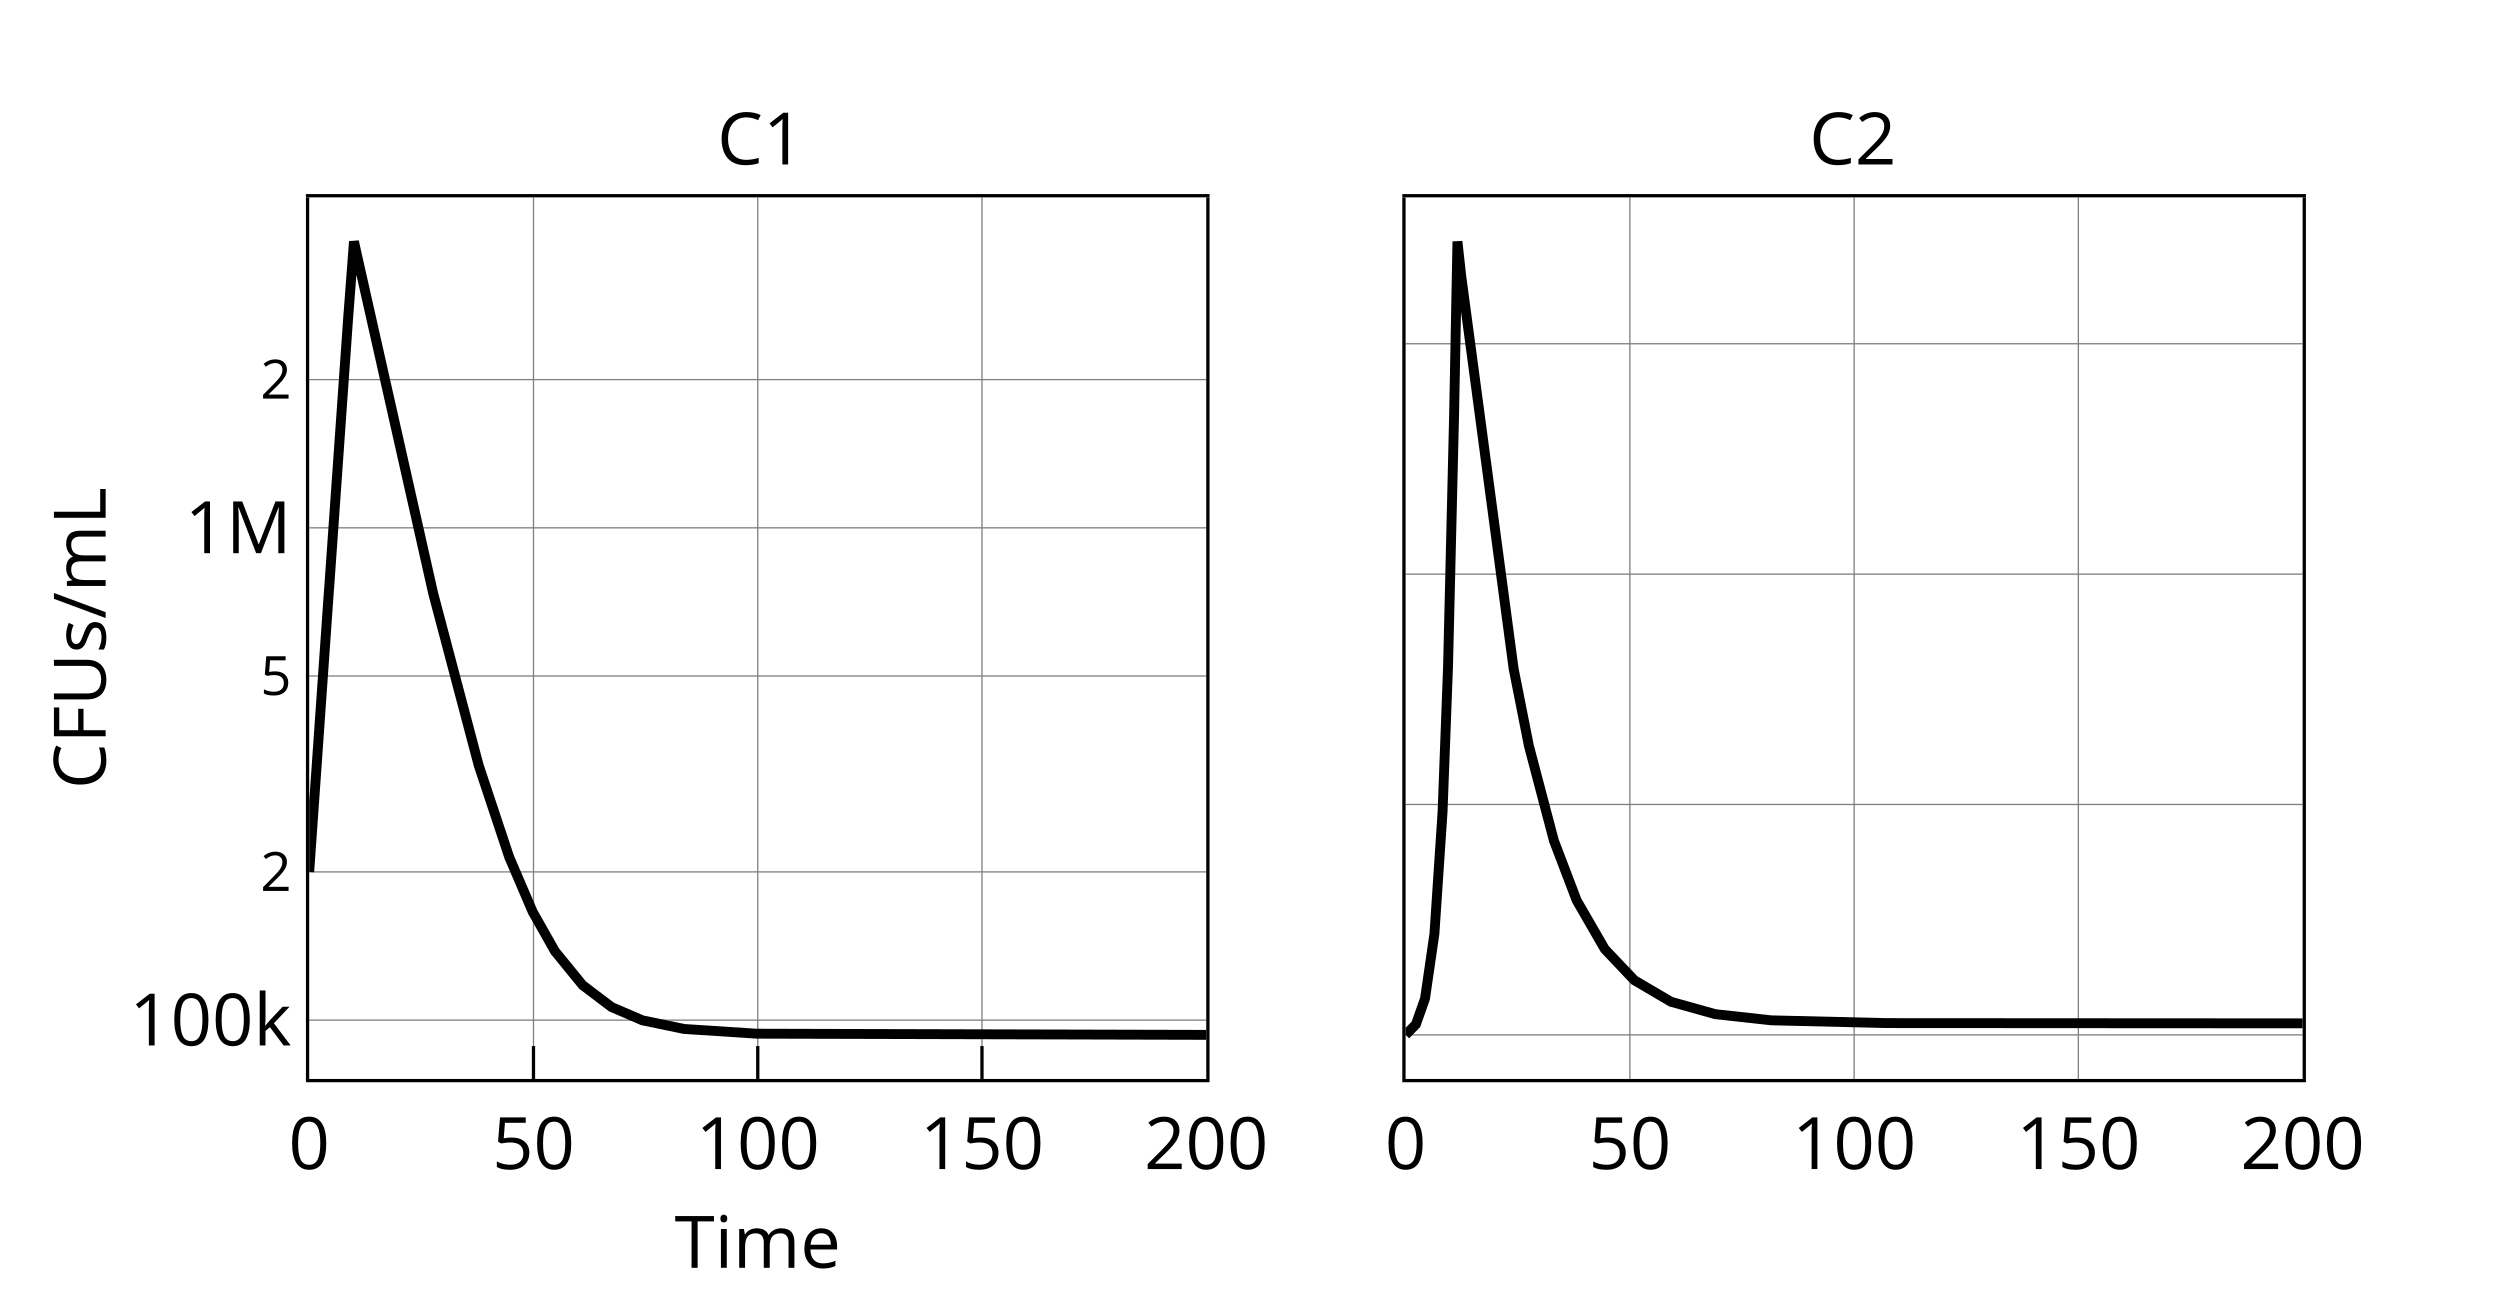
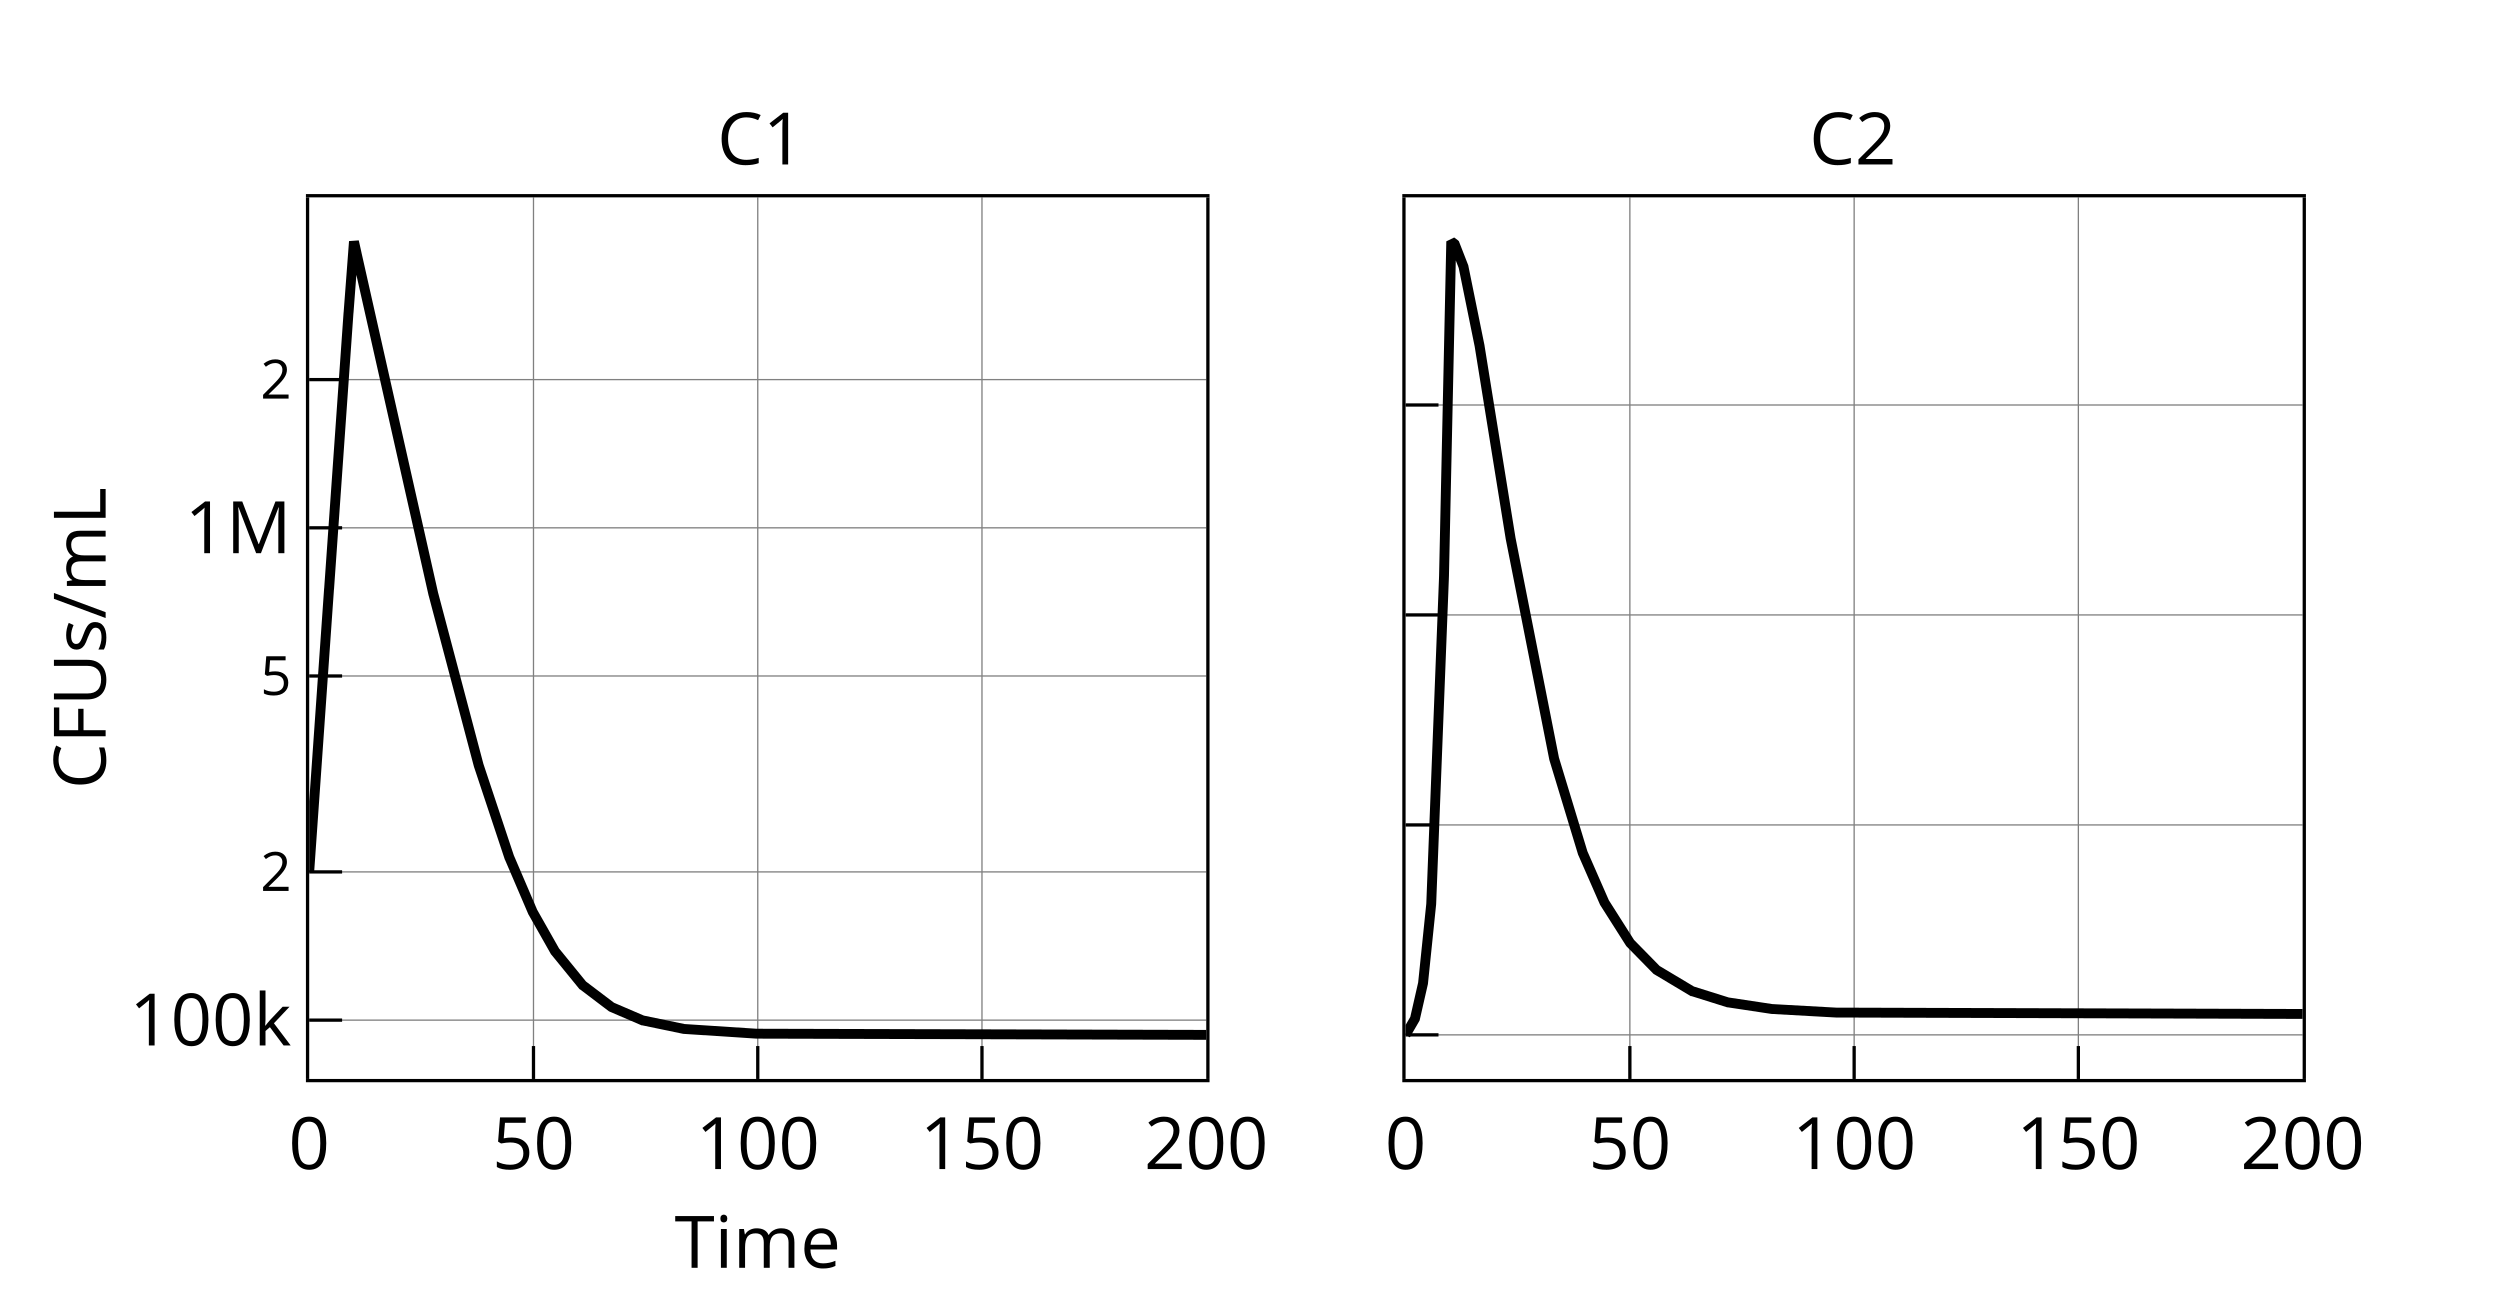
<svg xmlns="http://www.w3.org/2000/svg" class="main-svg" width="380" height="200" style="" viewBox="0 0 380 200">
  <rect x="0" y="0" width="380" height="200" style="fill: rgb(255, 255, 255); fill-opacity: 1;" />
-   <defs id="defs-63c063">
+   <defs id="defs-27ec93">
    <g class="clips">
-       <clipPath id="clip63c063xyplot" class="plotclip">
+       <clipPath id="clip27ec93xyplot" class="plotclip">
        <rect width="136.35" height="134" />
      </clipPath>
-       <clipPath id="clip63c063x2y2plot" class="plotclip">
+       <clipPath id="clip27ec93x2y2plot" class="plotclip">
        <rect width="136.35" height="134" />
      </clipPath>
-       <clipPath class="axesclip" id="clip63c063x">
+       <clipPath class="axesclip" id="clip27ec93x">
        <rect x="47" y="0" width="136.35" height="200" />
      </clipPath>
-       <clipPath class="axesclip" id="clip63c063y">
+       <clipPath class="axesclip" id="clip27ec93y">
        <rect x="0" y="30" width="380" height="134" />
      </clipPath>
-       <clipPath class="axesclip" id="clip63c063xy">
+       <clipPath class="axesclip" id="clip27ec93xy">
        <rect x="47" y="30" width="136.35" height="134" />
      </clipPath>
-       <clipPath class="axesclip" id="clip63c063y2">
+       <clipPath class="axesclip" id="clip27ec93y2">
        <rect x="0" y="30" width="380" height="134" />
      </clipPath>
-       <clipPath class="axesclip" id="clip63c063xy2">
+       <clipPath class="axesclip" id="clip27ec93xy2">
        <rect x="47" y="30" width="136.35" height="134" />
      </clipPath>
-       <clipPath class="axesclip" id="clip63c063x2">
+       <clipPath class="axesclip" id="clip27ec93x2">
        <rect x="213.65" y="0" width="136.35" height="200" />
      </clipPath>
-       <clipPath class="axesclip" id="clip63c063x2y">
+       <clipPath class="axesclip" id="clip27ec93x2y">
        <rect x="213.65" y="30" width="136.35" height="134" />
      </clipPath>
-       <clipPath class="axesclip" id="clip63c063x2y2">
+       <clipPath class="axesclip" id="clip27ec93x2y2">
        <rect x="213.65" y="30" width="136.35" height="134" />
      </clipPath>
    </g>
    <g class="gradients" />
    <g class="patterns" />
  </defs>
  <g class="bglayer" />
  <g class="layer-below">
    <g class="imagelayer" />
    <g class="shapelayer" />
  </g>
  <g class="cartesianlayer">
    <g class="subplot xy">
      <g class="layer-subplot">
        <g class="shapelayer" />
        <g class="imagelayer" />
      </g>
      <g class="minor-gridlayer">
        <g class="x" />
        <g class="y" />
      </g>
      <g class="gridlayer">
        <g class="x">
          <path class="xgrid crisp" transform="translate(81.09,0)" d="M0,30v134" style="stroke: rgb(128, 128, 128); stroke-opacity: 1; stroke-width: 0.2px;" />
          <path class="xgrid crisp" transform="translate(115.18,0)" d="M0,30v134" style="stroke: rgb(128, 128, 128); stroke-opacity: 1; stroke-width: 0.2px;" />
          <path class="xgrid crisp" transform="translate(149.26,0)" d="M0,30v134" style="stroke: rgb(128, 128, 128); stroke-opacity: 1; stroke-width: 0.2px;" />
        </g>
        <g class="y">
          <path class="ygrid crisp" transform="translate(0,155.06)" d="M47,0h136.35" style="stroke: rgb(128, 128, 128); stroke-opacity: 1; stroke-width: 0.2px;" />
          <path class="ygrid crisp" transform="translate(0,132.53)" d="M47,0h136.35" style="stroke: rgb(128, 128, 128); stroke-opacity: 1; stroke-width: 0.2px;" />
          <path class="ygrid crisp" transform="translate(0,102.75)" d="M47,0h136.35" style="stroke: rgb(128, 128, 128); stroke-opacity: 1; stroke-width: 0.2px;" />
          <path class="ygrid crisp" transform="translate(0,80.23)" d="M47,0h136.35" style="stroke: rgb(128, 128, 128); stroke-opacity: 1; stroke-width: 0.2px;" />
          <path class="ygrid crisp" transform="translate(0,57.7)" d="M47,0h136.35" style="stroke: rgb(128, 128, 128); stroke-opacity: 1; stroke-width: 0.2px;" />
        </g>
      </g>
      <g class="zerolinelayer" />
      <g class="layer-between">
        <g class="shapelayer" />
        <g class="imagelayer" />
      </g>
      <path class="xlines-below" />
      <path class="ylines-below" />
      <g class="overlines-below" />
      <g class="xaxislayer-below" />
      <g class="yaxislayer-below" />
      <g class="overaxes-below" />
      <g class="overplot">
-         <g class="xy" transform="translate(47,30)" clip-path="url(#clip63c063xyplot)">
+         <g class="xy" transform="translate(47,30)" clip-path="url(#clip27ec93xyplot)">
          <g class="scatterlayer mlayer">
-             <g class="trace scatter trace675357" style="stroke-miterlimit: 2; opacity: 1;">
+             <g class="trace scatter tracea8239c" style="stroke-miterlimit: 2; opacity: 1;">
              <g class="fills" />
              <g class="errorbars" />
              <g class="lines">
                <path class="js-line" d="M0,102.53L3.01,59.58L3.03,59.39L5.97,17.6L5.99,17.41L6.8,6.7L7.2,8.49L7.21,8.55L18.87,60.31L18.89,60.37L25.77,86.37L25.79,86.42L30.42,100.34L30.44,100.37L33.98,108.63L34,108.66L37.36,114.6L37.38,114.62L41.56,119.75L41.58,119.76L45.95,123.07L45.97,123.08L50.67,125.1L50.69,125.1L56.95,126.4L56.96,126.4L67.99,127.12L68,127.12L136.35,127.3" style="vector-effect: none; fill: none; stroke: rgb(0, 0, 0); stroke-opacity: 1; stroke-width: 1.5px; opacity: 1;" />
              </g>
              <g class="points" />
              <g class="text" />
            </g>
          </g>
        </g>
      </g>
      <path class="xlines-above crisp" d="M46.5,164.25H183.85M46.5,29.75H183.85" style="fill: none; stroke-width: 0.5px; stroke: rgb(0, 0, 0); stroke-opacity: 1;" />
      <path class="ylines-above crisp" d="M46.75,30V164M183.6,30V164" style="fill: none; stroke-width: 0.5px; stroke: rgb(0, 0, 0); stroke-opacity: 1;" />
      <g class="overlines-above" />
      <g class="xaxislayer-above">
        <path class="xtick ticks crisp" d="M0,164v-5" transform="translate(81.09,0)" style="stroke: rgb(0, 0, 0); stroke-opacity: 1; stroke-width: 0.5px;" />
        <path class="xtick ticks crisp" d="M0,164v-5" transform="translate(115.18,0)" style="stroke: rgb(0, 0, 0); stroke-opacity: 1; stroke-width: 0.5px;" />
        <path class="xtick ticks crisp" d="M0,164v-5" transform="translate(149.26,0)" style="stroke: rgb(0, 0, 0); stroke-opacity: 1; stroke-width: 0.5px;" />
        <g class="xtick">
          <text text-anchor="middle" x="0" y="177.7" transform="translate(47,0)" style="font-family: 'Open Sans', verdana, arial, sans-serif; font-size: 11px; fill: rgb(0, 0, 0); fill-opacity: 1; white-space: pre; opacity: 1;">0</text>
        </g>
        <g class="xtick">
          <text text-anchor="middle" x="0" y="177.7" style="font-family: 'Open Sans', verdana, arial, sans-serif; font-size: 11px; fill: rgb(0, 0, 0); fill-opacity: 1; white-space: pre; opacity: 1;" transform="translate(81.09,0)">50</text>
        </g>
        <g class="xtick">
          <text text-anchor="middle" x="0" y="177.7" style="font-family: 'Open Sans', verdana, arial, sans-serif; font-size: 11px; fill: rgb(0, 0, 0); fill-opacity: 1; white-space: pre; opacity: 1;" transform="translate(115.18,0)">100</text>
        </g>
        <g class="xtick">
          <text text-anchor="middle" x="0" y="177.7" style="font-family: 'Open Sans', verdana, arial, sans-serif; font-size: 11px; fill: rgb(0, 0, 0); fill-opacity: 1; white-space: pre; opacity: 1;" transform="translate(149.26,0)">150</text>
        </g>
        <g class="xtick">
          <text text-anchor="middle" x="0" y="177.7" style="font-family: 'Open Sans', verdana, arial, sans-serif; font-size: 11px; fill: rgb(0, 0, 0); fill-opacity: 1; white-space: pre; opacity: 1;" transform="translate(183.35,0)">200</text>
        </g>
      </g>
      <g class="yaxislayer-above">
+         <path class="ytick ticks crisp" d="M47,0h5" transform="translate(0,155.06)" style="stroke: rgb(0, 0, 0); stroke-opacity: 1; stroke-width: 0.5px;" />
+         <path class="ytick ticks crisp" d="M47,0h5" transform="translate(0,132.53)" style="stroke: rgb(0, 0, 0); stroke-opacity: 1; stroke-width: 0.5px;" />
+         <path class="ytick ticks crisp" d="M47,0h5" transform="translate(0,102.75)" style="stroke: rgb(0, 0, 0); stroke-opacity: 1; stroke-width: 0.5px;" />
+         <path class="ytick ticks crisp" d="M47,0h5" transform="translate(0,80.23)" style="stroke: rgb(0, 0, 0); stroke-opacity: 1; stroke-width: 0.5px;" />
+         <path class="ytick ticks crisp" d="M47,0h5" transform="translate(0,57.7)" style="stroke: rgb(0, 0, 0); stroke-opacity: 1; stroke-width: 0.5px;" />
        <g class="ytick">
          <text text-anchor="end" x="44.3" y="3.85" transform="translate(0,155.06)" style="font-family: 'Open Sans', verdana, arial, sans-serif; font-size: 11px; fill: rgb(0, 0, 0); fill-opacity: 1; white-space: pre; opacity: 1;">100k</text>
        </g>
        <g class="ytick">
          <text text-anchor="end" x="44.3" y="2.887" style="font-family: 'Open Sans', verdana, arial, sans-serif; font-size: 8.25px; fill: rgb(0, 0, 0); fill-opacity: 1; white-space: pre; opacity: 1;" transform="translate(0,132.53)">2</text>
        </g>
        <g class="ytick">
          <text text-anchor="end" x="44.3" y="2.887" style="font-family: 'Open Sans', verdana, arial, sans-serif; font-size: 8.25px; fill: rgb(0, 0, 0); fill-opacity: 1; white-space: pre; opacity: 1;" transform="translate(0,102.75)">5</text>
        </g>
        <g class="ytick">
          <text text-anchor="end" x="44.3" y="3.85" style="font-family: 'Open Sans', verdana, arial, sans-serif; font-size: 11px; fill: rgb(0, 0, 0); fill-opacity: 1; white-space: pre; opacity: 1;" transform="translate(0,80.23)">1M</text>
        </g>
        <g class="ytick">
          <text text-anchor="end" x="44.3" y="2.887" style="font-family: 'Open Sans', verdana, arial, sans-serif; font-size: 8.25px; fill: rgb(0, 0, 0); fill-opacity: 1; white-space: pre; opacity: 1;" transform="translate(0,57.7)">2</text>
        </g>
      </g>
      <g class="overaxes-above" />
    </g>
    <g class="subplot x2y2">
      <g class="layer-subplot">
        <g class="shapelayer" />
        <g class="imagelayer" />
      </g>
      <g class="minor-gridlayer">
        <g class="x2" />
        <g class="y2" />
      </g>
      <g class="gridlayer">
        <g class="x2">
          <path class="x2grid crisp" transform="translate(247.74,0)" d="M0,30v134" style="stroke: rgb(128, 128, 128); stroke-opacity: 1; stroke-width: 0.2px;" />
          <path class="x2grid crisp" transform="translate(281.83,0)" d="M0,30v134" style="stroke: rgb(128, 128, 128); stroke-opacity: 1; stroke-width: 0.2px;" />
          <path class="x2grid crisp" transform="translate(315.91,0)" d="M0,30v134" style="stroke: rgb(128, 128, 128); stroke-opacity: 1; stroke-width: 0.2px;" />
        </g>
        <g class="y2">
          <path class="y2grid crisp" transform="translate(0,157.3)" d="M213.65,0h136.35" style="stroke: rgb(128, 128, 128); stroke-opacity: 1; stroke-width: 0.2px;" />
-           <path class="y2grid crisp" transform="translate(0,122.28)" d="M213.65,0h136.35" style="stroke: rgb(128, 128, 128); stroke-opacity: 1; stroke-width: 0.2px;" />
-           <path class="y2grid crisp" transform="translate(0,87.27)" d="M213.65,0h136.35" style="stroke: rgb(128, 128, 128); stroke-opacity: 1; stroke-width: 0.2px;" />
-           <path class="y2grid crisp" transform="translate(0,52.25)" d="M213.65,0h136.35" style="stroke: rgb(128, 128, 128); stroke-opacity: 1; stroke-width: 0.2px;" />
+           <path class="y2grid crisp" transform="translate(0,125.39)" d="M213.65,0h136.35" style="stroke: rgb(128, 128, 128); stroke-opacity: 1; stroke-width: 0.2px;" />
+           <path class="y2grid crisp" transform="translate(0,93.47)" d="M213.65,0h136.35" style="stroke: rgb(128, 128, 128); stroke-opacity: 1; stroke-width: 0.2px;" />
+           <path class="y2grid crisp" transform="translate(0,61.56)" d="M213.65,0h136.35" style="stroke: rgb(128, 128, 128); stroke-opacity: 1; stroke-width: 0.2px;" />
        </g>
      </g>
      <g class="zerolinelayer" />
      <g class="layer-between">
        <g class="shapelayer" />
        <g class="imagelayer" />
      </g>
      <path class="xlines-below" />
      <path class="ylines-below" />
      <g class="overlines-below" />
      <g class="xaxislayer-below" />
      <g class="yaxislayer-below" />
      <g class="overaxes-below" />
      <g class="overplot">
-         <g class="x2y2" transform="translate(213.65,30)" clip-path="url(#clip63c063x2y2plot)">
+         <g class="x2y2" transform="translate(213.65,30)" clip-path="url(#clip27ec93x2y2plot)">
          <g class="scatterlayer mlayer">
-             <g class="trace scatter trace977229" style="stroke-miterlimit: 2; opacity: 1;">
+             <g class="trace scatter traceba3406" style="stroke-miterlimit: 2; opacity: 1;">
              <g class="fills" />
              <g class="errorbars" />
              <g class="lines">
-                 <path class="js-line" d="M0,127.3L1.57,125.7L1.58,125.67L2.95,121.79L2.96,121.73L4.38,111.96L4.39,111.82L5.62,93.41L5.63,93.12L6.45,71.34L6.46,70.89L7.38,32.76L7.39,32.08L7.88,6.7L8.43,11.69L8.44,11.82L16.43,71.71L16.45,71.79L18.76,83.45L18.78,83.51L22.55,97.81L22.57,97.85L25.99,106.82L26,106.85L30.27,114.25L30.29,114.27L34.75,118.98L34.76,118.99L40.36,122.28L40.38,122.28L47.05,124.15L47.06,124.15L55.58,125.09L55.6,125.09L73.13,125.51L73.15,125.51L136.35,125.55" style="vector-effect: none; fill: none; stroke: rgb(0, 0, 0); stroke-opacity: 1; stroke-width: 1.5px; opacity: 1;" />
+                 <path class="js-line" d="M0,127.3L1.42,124.85L1.43,124.81L2.65,119.46L2.66,119.37L3.89,107.46L3.9,107.27L5.82,58.1L5.84,57.53L6.94,6.7L7.45,7.08L7.46,7.09L8.8,10.53L8.81,10.58L11.25,22.59L11.26,22.67L15.94,51.69L15.95,51.77L22.57,85.28L22.58,85.33L26.93,99.66L26.95,99.7L30.23,107.19L30.25,107.22L34.13,113.33L34.15,113.35L38.14,117.42L38.15,117.43L43.55,120.66L43.57,120.66L48.98,122.36L49,122.36L55.69,123.37L55.7,123.37L65.41,123.91L65.43,123.91L136.35,124.12" style="vector-effect: none; fill: none; stroke: rgb(0, 0, 0); stroke-opacity: 1; stroke-width: 1.5px; opacity: 1;" />
              </g>
              <g class="points" />
              <g class="text" />
            </g>
          </g>
        </g>
      </g>
      <path class="xlines-above crisp" d="M213.15,164.25H350.5M213.15,29.75H350.5" style="fill: none; stroke-width: 0.5px; stroke: rgb(0, 0, 0); stroke-opacity: 1;" />
      <path class="ylines-above crisp" d="M213.4,30V164M350.25,30V164" style="fill: none; stroke-width: 0.5px; stroke: rgb(0, 0, 0); stroke-opacity: 1;" />
      <g class="overlines-above" />
      <g class="xaxislayer-above">
+         <path class="x2tick ticks crisp" d="M0,164v-5" transform="translate(247.74,0)" style="stroke: rgb(0, 0, 0); stroke-opacity: 1; stroke-width: 0.5px;" />
+         <path class="x2tick ticks crisp" d="M0,164v-5" transform="translate(281.83,0)" style="stroke: rgb(0, 0, 0); stroke-opacity: 1; stroke-width: 0.5px;" />
+         <path class="x2tick ticks crisp" d="M0,164v-5" transform="translate(315.91,0)" style="stroke: rgb(0, 0, 0); stroke-opacity: 1; stroke-width: 0.5px;" />
        <g class="x2tick">
          <text text-anchor="middle" x="0" y="177.7" transform="translate(213.65,0)" style="font-family: 'Open Sans', verdana, arial, sans-serif; font-size: 11px; fill: rgb(0, 0, 0); fill-opacity: 1; white-space: pre; opacity: 1;">0</text>
        </g>
        <g class="x2tick">
          <text text-anchor="middle" x="0" y="177.7" style="font-family: 'Open Sans', verdana, arial, sans-serif; font-size: 11px; fill: rgb(0, 0, 0); fill-opacity: 1; white-space: pre; opacity: 1;" transform="translate(247.74,0)">50</text>
        </g>
        <g class="x2tick">
          <text text-anchor="middle" x="0" y="177.7" style="font-family: 'Open Sans', verdana, arial, sans-serif; font-size: 11px; fill: rgb(0, 0, 0); fill-opacity: 1; white-space: pre; opacity: 1;" transform="translate(281.83,0)">100</text>
        </g>
        <g class="x2tick">
          <text text-anchor="middle" x="0" y="177.7" style="font-family: 'Open Sans', verdana, arial, sans-serif; font-size: 11px; fill: rgb(0, 0, 0); fill-opacity: 1; white-space: pre; opacity: 1;" transform="translate(315.91,0)">150</text>
        </g>
        <g class="x2tick">
          <text text-anchor="middle" x="0" y="177.7" style="font-family: 'Open Sans', verdana, arial, sans-serif; font-size: 11px; fill: rgb(0, 0, 0); fill-opacity: 1; white-space: pre; opacity: 1;" transform="translate(350,0)">200</text>
        </g>
      </g>
-       <g class="yaxislayer-above" />
+       <g class="yaxislayer-above">
+         <path class="y2tick ticks crisp" d="M213.65,0h5" transform="translate(0,157.3)" style="stroke: rgb(0, 0, 0); stroke-opacity: 1; stroke-width: 0.5px;" />
+         <path class="y2tick ticks crisp" d="M213.65,0h5" transform="translate(0,125.39)" style="stroke: rgb(0, 0, 0); stroke-opacity: 1; stroke-width: 0.5px;" />
+         <path class="y2tick ticks crisp" d="M213.65,0h5" transform="translate(0,93.47)" style="stroke: rgb(0, 0, 0); stroke-opacity: 1; stroke-width: 0.5px;" />
+         <path class="y2tick ticks crisp" d="M213.65,0h5" transform="translate(0,61.56)" style="stroke: rgb(0, 0, 0); stroke-opacity: 1; stroke-width: 0.5px;" />
+       </g>
      <g class="overaxes-above" />
    </g>
  </g>
  <g class="polarlayer" />
  <g class="smithlayer" />
  <g class="ternarylayer" />
  <g class="geolayer" />
  <g class="funnelarealayer" />
  <g class="pielayer" />
  <g class="iciclelayer" />
  <g class="treemaplayer" />
  <g class="sunburstlayer" />
  <g class="glimages" />
-   <defs id="topdefs-63c063">
+   <defs id="topdefs-27ec93">
    <g class="clips" />
  </defs>
  <g class="layer-above">
    <g class="imagelayer" />
    <g class="shapelayer" />
  </g>
  <g class="infolayer">
    <g class="g-gtitle" />
    <g class="g-xtitle" transform="translate(0,4.55)">
      <text class="xtitle" x="115.175" y="188.153" text-anchor="middle" style="opacity: 1; font-family: 'Open Sans', verdana, arial, sans-serif; font-size: 11px; fill: rgb(0, 0, 0); fill-opacity: 1; white-space: pre;">Time</text>
    </g>
    <g class="g-x2title" />
    <g class="g-ytitle">
      <text class="ytitle" transform="rotate(-90,16.05625,97)" x="16.056" y="97" text-anchor="middle" style="opacity: 1; font-family: 'Open Sans', verdana, arial, sans-serif; font-size: 11px; fill: rgb(0, 0, 0); fill-opacity: 1; white-space: pre;">CFUs/mL</text>
    </g>
    <g class="g-y2title" />
    <g class="annotation" data-index="0" style="opacity: 1;">
      <g class="annotation-text-g" transform="rotate(0,115.175,20.5)">
        <g class="cursor-pointer" transform="translate(107,11)">
          <rect class="bg" x="0.5" y="0.5" width="16" height="18" style="stroke-width: 1px; stroke: rgb(0, 0, 0); stroke-opacity: 0; fill: rgb(0, 0, 0); fill-opacity: 0;" />
          <text class="annotation-text" text-anchor="middle" x="8.625" y="14" style="font-family: 'Open Sans', verdana, arial, sans-serif; font-size: 11px; fill: rgb(0, 0, 0); fill-opacity: 1; white-space: pre;">C1</text>
        </g>
      </g>
    </g>
    <g class="annotation" data-index="1" style="opacity: 1;">
      <g class="annotation-text-g" transform="rotate(0,281.825,20.5)">
        <g class="cursor-pointer" transform="translate(273,11)">
          <rect class="bg" x="0.5" y="0.5" width="16" height="18" style="stroke-width: 1px; stroke: rgb(0, 0, 0); stroke-opacity: 0; fill: rgb(0, 0, 0); fill-opacity: 0;" />
          <text class="annotation-text" text-anchor="middle" x="8.625" y="14" style="font-family: 'Open Sans', verdana, arial, sans-serif; font-size: 11px; fill: rgb(0, 0, 0); fill-opacity: 1; white-space: pre;">C2</text>
        </g>
      </g>
    </g>
  </g>
</svg>
